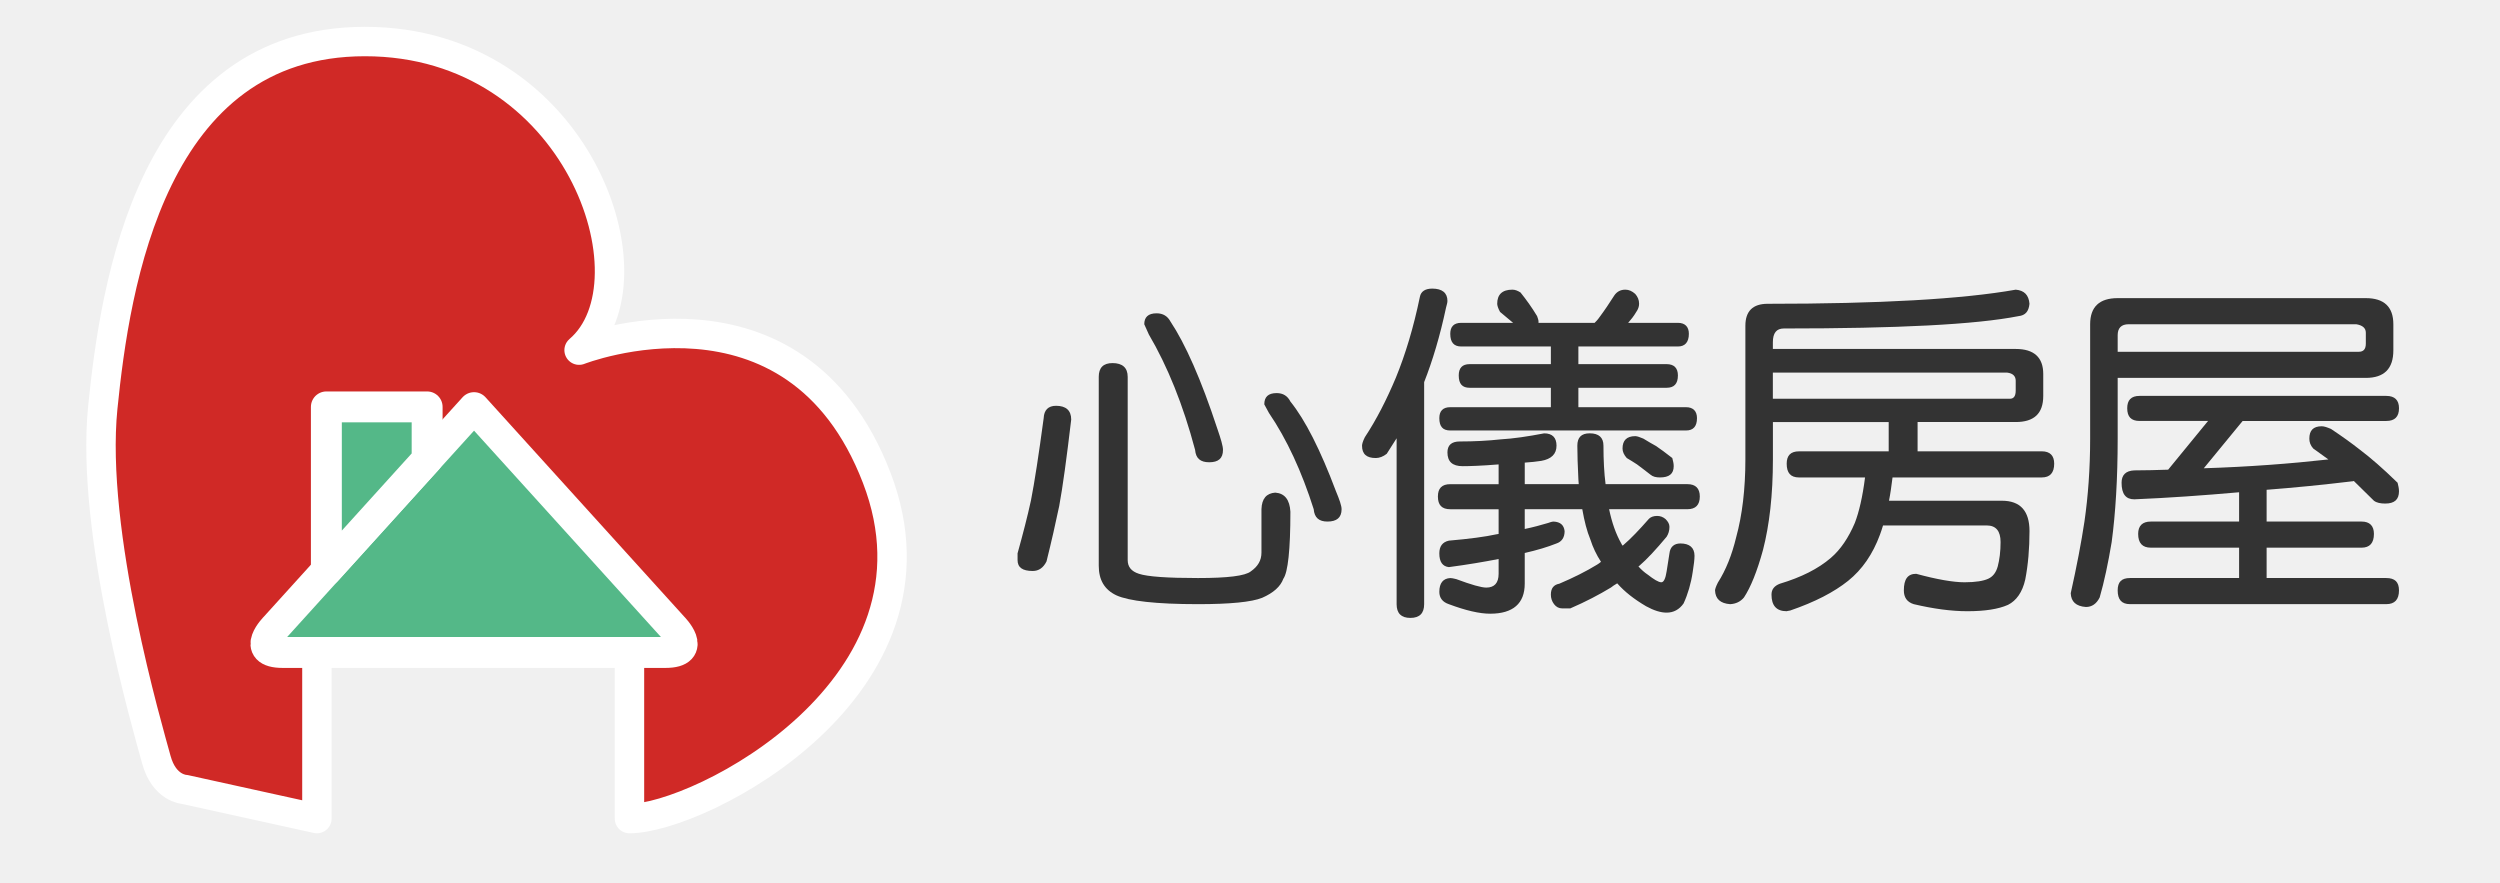
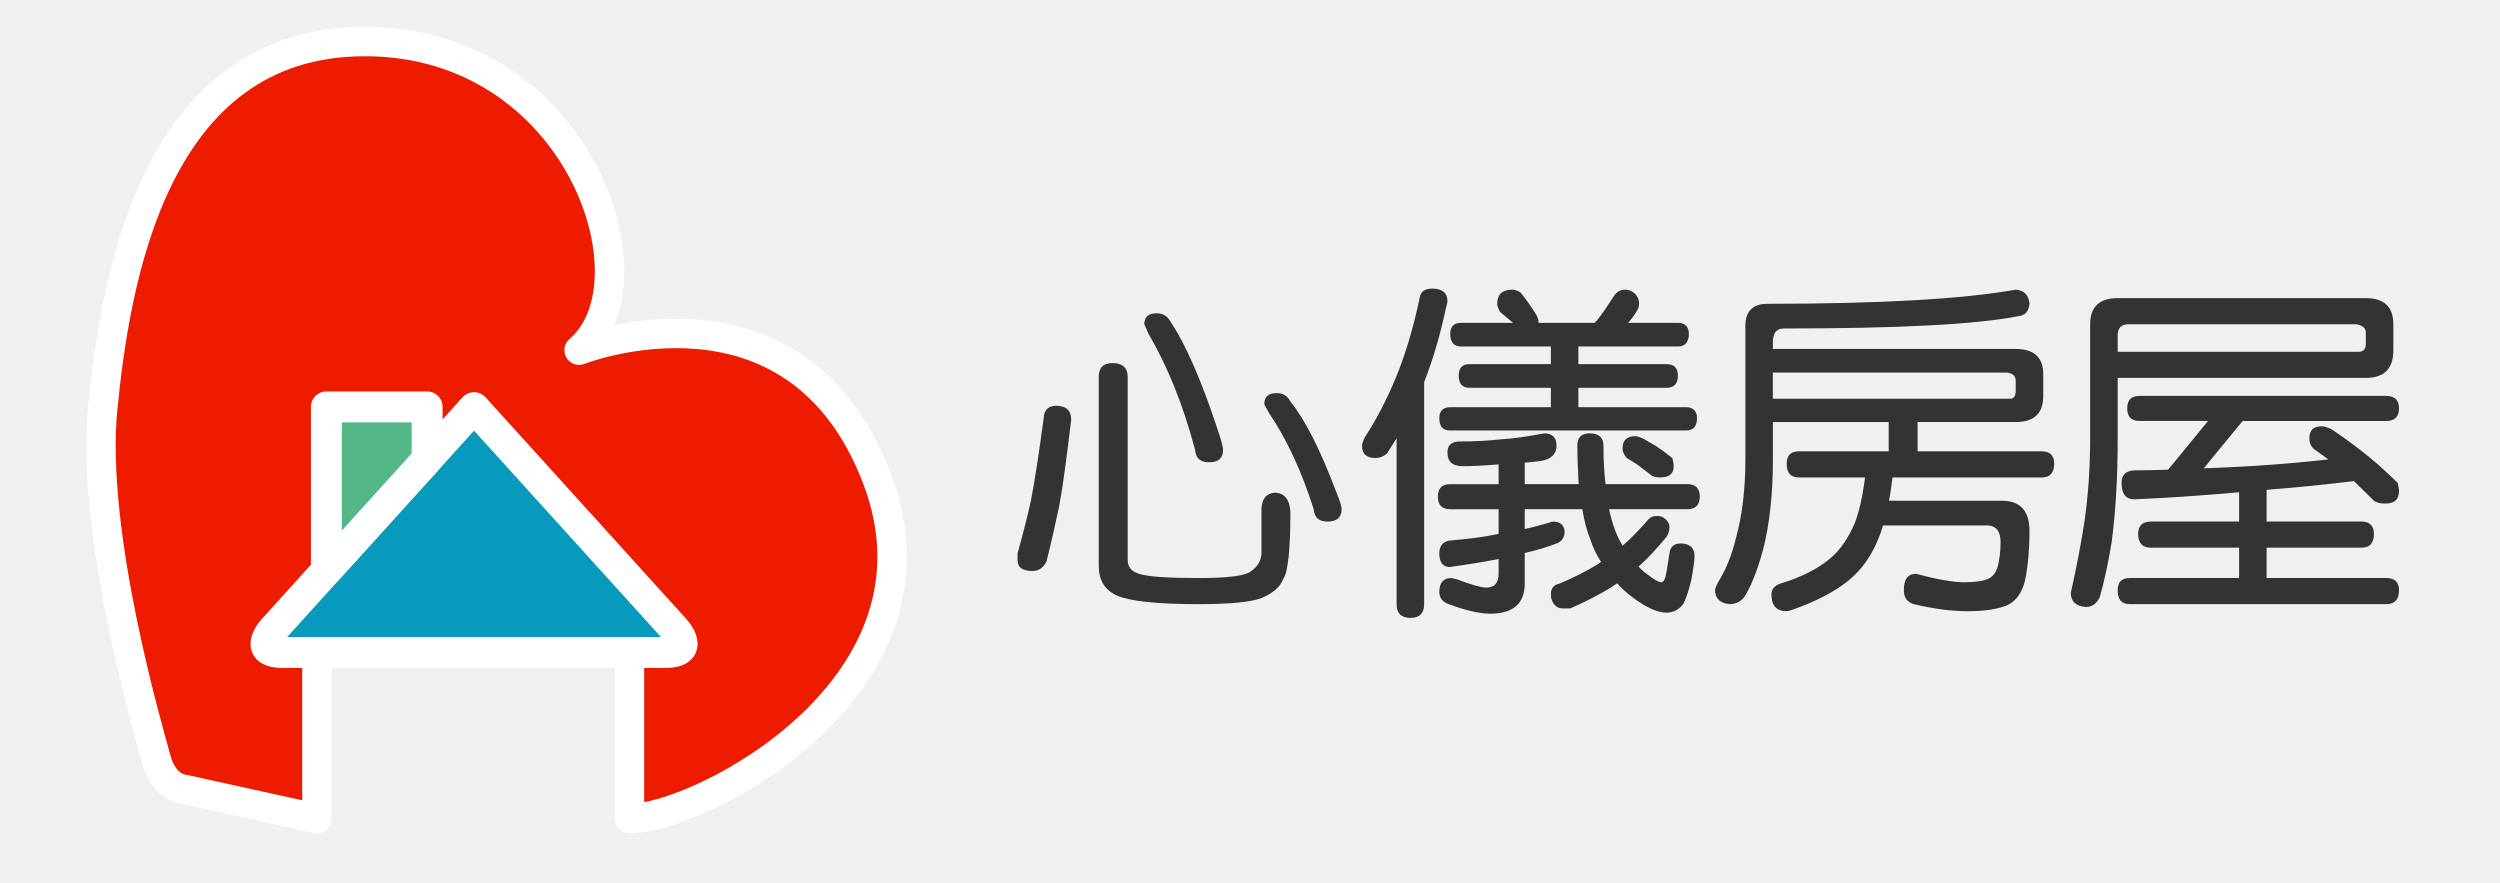
<svg xmlns="http://www.w3.org/2000/svg" version="1.2" baseProfile="tiny" id="圖層_1" x="0px" y="0px" width="170px" height="60px" viewBox="0 0 170 60" xml:space="preserve">
  <g>
    <g>
-       <path fill="#D02926" stroke="#FFFFFF" stroke-width="2" stroke-linecap="round" stroke-linejoin="round" stroke-miterlimit="10" d="    M42.804,44.368v11.296c4.765,0,22.281-8.95,16.81-23.181c-5.55-14.437-20.236-8.673-20.236-8.673    c5.461-4.657-0.054-20.986-14.562-20.986S7.83,19.361,6.989,27.718c-0.857,8.512,3.104,21.949,3.64,23.93    c0.536,1.98,1.927,2.034,1.927,2.034l8.994,1.981V44.368H42.804z" />
-       <path fill="#54B888" stroke="#FFFFFF" stroke-width="2.102" stroke-linejoin="round" stroke-miterlimit="10" d="M32.235,44.368    c0,0,10.6,0,13.009,0c2.239,0,0.5-1.734,0.5-1.734L32.235,27.719L18.726,42.634c0,0-1.74,1.734,0.5,1.734    C21.635,44.368,32.235,44.368,32.235,44.368z" />
-       <polygon fill="#54B888" stroke="#FFFFFF" stroke-width="2.102" stroke-linejoin="round" stroke-miterlimit="10" points="    22.193,38.807 22.193,27.669 29.045,27.669 29.045,31.24 25.269,35.41   " />
+       <path fill="#ED1B00" stroke="#FFFFFF" stroke-width="2" stroke-linecap="round" stroke-linejoin="round" stroke-miterlimit="10" d="    M42.804,44.368v11.296c4.765,0,22.281-8.95,16.81-23.181c-5.55-14.437-20.236-8.673-20.236-8.673    c5.461-4.657-0.054-20.986-14.562-20.986S7.83,19.361,6.989,27.718c-0.857,8.512,3.104,21.949,3.64,23.93    c0.536,1.98,1.927,2.034,1.927,2.034l8.994,1.981V44.368H42.804z" />
+       <path fill="#089ABC" stroke="#FFFFFF" stroke-width="2.102" stroke-linejoin="round" stroke-miterlimit="10" d="M32.235,44.368    c0,0,10.6,0,13.009,0c2.239,0,0.5-1.734,0.5-1.734L32.235,27.719L18.726,42.634c0,0-1.74,1.734,0.5,1.734    C21.635,44.368,32.235,44.368,32.235,44.368z" />
+       <polygon fill="#54b788" stroke="#FFFFFF" stroke-width="2.102" stroke-linejoin="round" stroke-miterlimit="10" points="    22.193,38.807 22.193,27.669 29.045,27.669 29.045,31.24 25.269,35.41   " />
    </g>
    <g>
      <path fill="#333333" d="M72.842,28.53c-0.312,2.64-0.576,4.584-0.816,5.88c-0.24,1.152-0.528,2.424-0.864,3.769    c-0.216,0.432-0.528,0.648-0.936,0.648c-0.696,0-1.032-0.24-1.032-0.744v-0.456c0.36-1.296,0.672-2.496,0.912-3.601    c0.24-1.224,0.528-3.096,0.864-5.592c0.024-0.552,0.312-0.84,0.84-0.84C72.482,27.594,72.842,27.906,72.842,28.53z M76.683,25.626    v12.457c0,0.456,0.24,0.768,0.768,0.936c0.576,0.192,1.92,0.288,4.008,0.288c2.016,0,3.216-0.144,3.6-0.456    c0.48-0.336,0.72-0.744,0.72-1.272v-2.953c0.024-0.72,0.336-1.08,0.936-1.128c0.648,0.048,0.984,0.48,1.032,1.296    c0,2.592-0.168,4.128-0.48,4.561c-0.192,0.528-0.672,0.96-1.44,1.296c-0.72,0.288-2.16,0.432-4.368,0.432    c-2.856,0-4.705-0.216-5.544-0.6c-0.816-0.384-1.2-1.056-1.2-2.016V25.626c0-0.624,0.312-0.936,0.936-0.936    C76.322,24.69,76.683,25.002,76.683,25.626z M79.587,21.857c1.008,1.512,2.088,3.937,3.192,7.297    c0.24,0.696,0.384,1.176,0.384,1.44c0,0.576-0.312,0.84-0.936,0.84c-0.6,0-0.912-0.264-0.96-0.84    c-0.816-3.072-1.873-5.688-3.145-7.849l-0.312-0.696c0-0.48,0.264-0.744,0.84-0.744C79.083,21.306,79.395,21.498,79.587,21.857z     M87.748,27.306c1.008,1.248,2.04,3.288,3.096,6.096c0.24,0.576,0.384,0.984,0.384,1.224c0,0.576-0.336,0.84-0.96,0.84    c-0.576,0-0.888-0.264-0.936-0.84c-0.816-2.568-1.824-4.752-3.048-6.552l-0.312-0.576c0-0.504,0.264-0.768,0.84-0.768    C87.244,26.73,87.556,26.922,87.748,27.306z" />
      <path fill="#333333" d="M98.426,20.465c0,0.12-0.048,0.264-0.096,0.456c-0.408,1.92-0.912,3.601-1.488,5.064v15.097    c0,0.624-0.312,0.936-0.936,0.936s-0.936-0.312-0.936-0.936V29.802c-0.24,0.384-0.456,0.72-0.672,1.056    c-0.24,0.192-0.504,0.288-0.744,0.288c-0.624,0-0.936-0.264-0.936-0.84c0-0.096,0.048-0.288,0.192-0.576    c0.792-1.2,1.488-2.568,2.112-4.056c0.648-1.584,1.2-3.408,1.632-5.497c0.072-0.36,0.36-0.552,0.84-0.552    C98.066,19.625,98.426,19.914,98.426,20.465z M105.843,30.306c0,0.576-0.36,0.912-1.032,1.032    c-0.336,0.048-0.696,0.096-1.128,0.12v1.464h3.672c0-0.096-0.024-0.216-0.024-0.312c-0.048-0.96-0.072-1.728-0.072-2.304    c0-0.552,0.264-0.84,0.84-0.84c0.624,0,0.936,0.288,0.936,0.84c0,1.008,0.048,1.872,0.144,2.616h5.568    c0.552,0,0.84,0.288,0.84,0.84c0,0.576-0.288,0.864-0.84,0.864h-5.328c0.192,0.912,0.456,1.68,0.84,2.353    c0.024,0.048,0.048,0.096,0.072,0.12c0.024,0,0.048-0.024,0.072-0.048c0.48-0.408,1.056-1.008,1.728-1.776    c0.12-0.12,0.312-0.192,0.552-0.192c0.216,0,0.408,0.072,0.576,0.216c0.168,0.168,0.264,0.336,0.264,0.528    c0,0.264-0.072,0.48-0.192,0.672c-0.72,0.864-1.344,1.536-1.848,1.968c-0.048,0.048-0.072,0.048-0.072,0.048    c0.192,0.216,0.408,0.408,0.624,0.552c0.432,0.336,0.744,0.528,0.936,0.528c0.168,0,0.288-0.264,0.36-0.744l0.192-1.224    c0.048-0.432,0.312-0.672,0.744-0.672c0.624,0,0.96,0.288,0.96,0.84c0,0.264-0.048,0.624-0.12,1.08    c-0.12,0.816-0.336,1.536-0.624,2.16c-0.288,0.408-0.672,0.624-1.152,0.624c-0.408,0-0.864-0.144-1.392-0.432    c-0.816-0.48-1.464-0.984-1.968-1.56c-0.168,0.096-0.312,0.192-0.432,0.288c-0.792,0.48-1.704,0.96-2.76,1.416h-0.552    c-0.216,0-0.408-0.096-0.552-0.288c-0.144-0.192-0.216-0.408-0.216-0.648c0-0.432,0.192-0.672,0.576-0.744    c0.96-0.408,1.824-0.84,2.568-1.296c0.096-0.048,0.168-0.12,0.264-0.192c-0.312-0.48-0.552-0.984-0.72-1.512    c-0.24-0.576-0.408-1.248-0.552-2.064h-3.913v1.344c0.576-0.12,1.104-0.264,1.584-0.408c0.144-0.048,0.264-0.096,0.384-0.096    c0.456,0.024,0.696,0.24,0.744,0.648c0,0.432-0.192,0.72-0.552,0.84c-0.6,0.24-1.32,0.456-2.16,0.648v2.088    c0,1.344-0.792,2.041-2.352,2.041c-0.72,0-1.656-0.216-2.808-0.648c-0.432-0.144-0.648-0.432-0.648-0.84    c0-0.6,0.264-0.912,0.744-0.936c0.096,0,0.216,0.024,0.408,0.072c1.032,0.384,1.704,0.576,2.04,0.576    c0.552,0,0.84-0.312,0.84-0.936v-1.008c-0.984,0.192-2.112,0.384-3.384,0.552c-0.432-0.048-0.648-0.36-0.648-0.936    c0-0.48,0.216-0.768,0.648-0.864c1.392-0.12,2.472-0.264,3.24-0.432c0.048,0,0.096-0.024,0.144-0.024v-1.68h-3.289    c-0.576,0-0.84-0.288-0.84-0.864c0-0.552,0.264-0.84,0.84-0.84h3.289v-1.344c-1.176,0.096-1.992,0.12-2.448,0.12    c-0.696,0-1.032-0.312-1.032-0.936c0-0.48,0.264-0.744,0.84-0.744c0.984,0,1.92-0.048,2.784-0.144    c0.84-0.048,1.824-0.192,2.952-0.408C105.555,29.466,105.843,29.754,105.843,30.306z M103.395,19.889    c0.384,0.48,0.769,1.008,1.128,1.608c0.048,0.144,0.096,0.264,0.096,0.36v0.096h3.816c0.096-0.096,0.216-0.216,0.312-0.36    c0.36-0.48,0.696-0.984,1.032-1.512c0.168-0.24,0.408-0.384,0.744-0.384c0.24,0,0.456,0.096,0.672,0.288    c0.168,0.192,0.264,0.408,0.264,0.672c0,0.192-0.072,0.384-0.192,0.552c-0.168,0.288-0.36,0.528-0.552,0.744h3.384    c0.48,0,0.744,0.264,0.744,0.744c0,0.576-0.264,0.864-0.744,0.864h-6.769v1.2h6c0.504,0,0.768,0.264,0.768,0.768    c0,0.576-0.264,0.84-0.768,0.84h-6v1.32h7.321c0.48,0,0.744,0.264,0.744,0.744c0,0.576-0.264,0.84-0.744,0.84H98.618    c-0.504,0-0.744-0.264-0.744-0.84c0-0.48,0.24-0.744,0.744-0.744h6.841v-1.32h-5.521c-0.504,0-0.744-0.264-0.744-0.84    c0-0.504,0.24-0.768,0.744-0.768h5.521v-1.2h-6.097c-0.504,0-0.744-0.288-0.744-0.864c0-0.48,0.24-0.744,0.744-0.744h3.528    c-0.312-0.264-0.6-0.504-0.888-0.744c-0.144-0.264-0.192-0.456-0.192-0.552c0-0.624,0.336-0.96,1.032-0.96    C103.035,19.697,103.203,19.77,103.395,19.889z M111.748,29.826c0.312,0.192,0.6,0.36,0.864,0.504    c0.288,0.192,0.672,0.48,1.104,0.816c0.048,0.192,0.096,0.36,0.096,0.552c0,0.528-0.312,0.768-0.936,0.768    c-0.264,0-0.48-0.048-0.648-0.192c-0.384-0.288-0.672-0.528-0.912-0.696c-0.216-0.144-0.456-0.288-0.696-0.432    c-0.192-0.216-0.288-0.432-0.288-0.648c0-0.552,0.288-0.84,0.864-0.84C111.339,29.658,111.507,29.73,111.748,29.826z" />
      <path fill="#333333" d="M138.004,20.657c-0.048,0.528-0.288,0.792-0.744,0.84c-2.928,0.576-8.233,0.84-15.961,0.84    c-0.504,0-0.744,0.312-0.744,0.936v0.456h16.513c1.249,0,1.873,0.576,1.873,1.705v1.488c0,1.2-0.624,1.776-1.873,1.776h-6.672    v1.992h8.449c0.552,0,0.84,0.288,0.84,0.84c0,0.624-0.288,0.936-0.84,0.936h-10.153c-0.072,0.576-0.144,1.104-0.24,1.584h7.681    c1.249,0,1.873,0.696,1.873,2.064c0,1.2-0.096,2.304-0.288,3.288c-0.192,0.864-0.6,1.44-1.176,1.729    c-0.648,0.288-1.56,0.432-2.76,0.432c-1.104,0-2.328-0.168-3.648-0.48c-0.456-0.144-0.672-0.456-0.672-0.936    c0-0.768,0.264-1.128,0.84-1.128c1.417,0.384,2.521,0.576,3.289,0.576s1.296-0.096,1.608-0.24s0.528-0.408,0.648-0.84    c0.12-0.456,0.192-1.008,0.192-1.656c0-0.744-0.312-1.128-0.936-1.128h-6.937c-0.072,0-0.12,0-0.12,0    c-0.072,0.24-0.144,0.456-0.216,0.648c-0.48,1.296-1.2,2.352-2.16,3.12c-0.96,0.768-2.256,1.44-3.936,2.016    c-0.168,0.024-0.24,0.048-0.24,0.048c-0.696,0-1.032-0.384-1.032-1.128c0-0.36,0.192-0.6,0.576-0.744    c1.44-0.432,2.592-1.008,3.457-1.752c0.672-0.576,1.2-1.368,1.632-2.376c0.288-0.744,0.528-1.776,0.696-3.096h-4.488    c-0.576,0-0.84-0.312-0.84-0.936c0-0.552,0.264-0.84,0.84-0.84h6.096v-1.992h-7.873v2.544c0,2.424-0.24,4.464-0.672,6.145    c-0.408,1.488-0.84,2.544-1.296,3.24c-0.24,0.288-0.552,0.432-0.936,0.456c-0.672-0.048-1.008-0.36-1.032-0.936    c0-0.072,0.048-0.24,0.192-0.528c0.552-0.864,0.96-1.896,1.248-3.096c0.408-1.488,0.624-3.265,0.624-5.281v-9.097    c0-0.984,0.504-1.488,1.512-1.488c7.584,0,13.225-0.312,16.873-0.96C137.644,19.746,137.956,20.058,138.004,20.657z     M136.684,27.114c0.24,0,0.384-0.168,0.384-0.552V25.89c0-0.313-0.192-0.504-0.576-0.552h-15.938v1.776H136.684z" />
      <path fill="#333333" d="M144.002,29.826c0,2.712-0.144,5.064-0.408,7.033c-0.24,1.44-0.504,2.688-0.816,3.768    c-0.216,0.432-0.528,0.648-0.936,0.648c-0.672-0.048-1.008-0.36-1.032-0.936c0.408-1.824,0.72-3.457,0.936-4.896    c0.24-1.68,0.384-3.552,0.384-5.617v-7.777c0-1.176,0.624-1.776,1.872-1.776h16.874c1.248,0,1.872,0.6,1.872,1.776v1.776    c0,1.248-0.624,1.872-1.872,1.872h-16.874V29.826z M144.746,22.049c-0.504,0-0.744,0.264-0.744,0.744v1.128h16.394    c0.312,0,0.48-0.168,0.48-0.552v-0.744c0-0.312-0.216-0.504-0.648-0.576h-6.192H144.746z M163.132,27.762    c0,0.576-0.288,0.864-0.864,0.864h-9.769l-2.641,3.216c3.048-0.096,5.881-0.312,8.473-0.6c-0.336-0.24-0.696-0.504-1.032-0.744    c-0.192-0.216-0.264-0.432-0.264-0.672c0-0.552,0.264-0.84,0.84-0.84c0.168,0,0.384,0.072,0.648,0.192    c0.72,0.48,1.392,0.96,1.968,1.416c0.672,0.504,1.536,1.248,2.544,2.232c0.048,0.192,0.096,0.384,0.096,0.576    c0,0.576-0.312,0.84-0.936,0.84c-0.312,0-0.576-0.048-0.768-0.192c-0.528-0.528-0.984-0.96-1.368-1.344    c-0.048,0.024-0.096,0.024-0.12,0.024c-1.992,0.24-3.937,0.432-5.809,0.576v2.16h6.457c0.552,0,0.84,0.288,0.84,0.84    c0,0.624-0.288,0.936-0.84,0.936h-6.457v2.064h8.137c0.576,0,0.864,0.264,0.864,0.84c0,0.624-0.288,0.936-0.864,0.936h-17.425    c-0.576,0-0.84-0.312-0.84-0.936c0-0.576,0.264-0.84,0.84-0.84h7.417v-2.064h-6c-0.576,0-0.864-0.312-0.864-0.936    c0-0.552,0.288-0.84,0.864-0.84h6v-1.992c-2.448,0.216-4.824,0.384-7.128,0.48c-0.576,0-0.864-0.36-0.864-1.128    c0-0.528,0.288-0.816,0.864-0.84c0.768,0,1.536-0.024,2.304-0.048l2.712-3.313h-4.656c-0.576,0-0.84-0.288-0.84-0.864    c0-0.552,0.264-0.84,0.84-0.84h16.777C162.844,26.922,163.132,27.21,163.132,27.762z" />
    </g>
  </g>
</svg>
